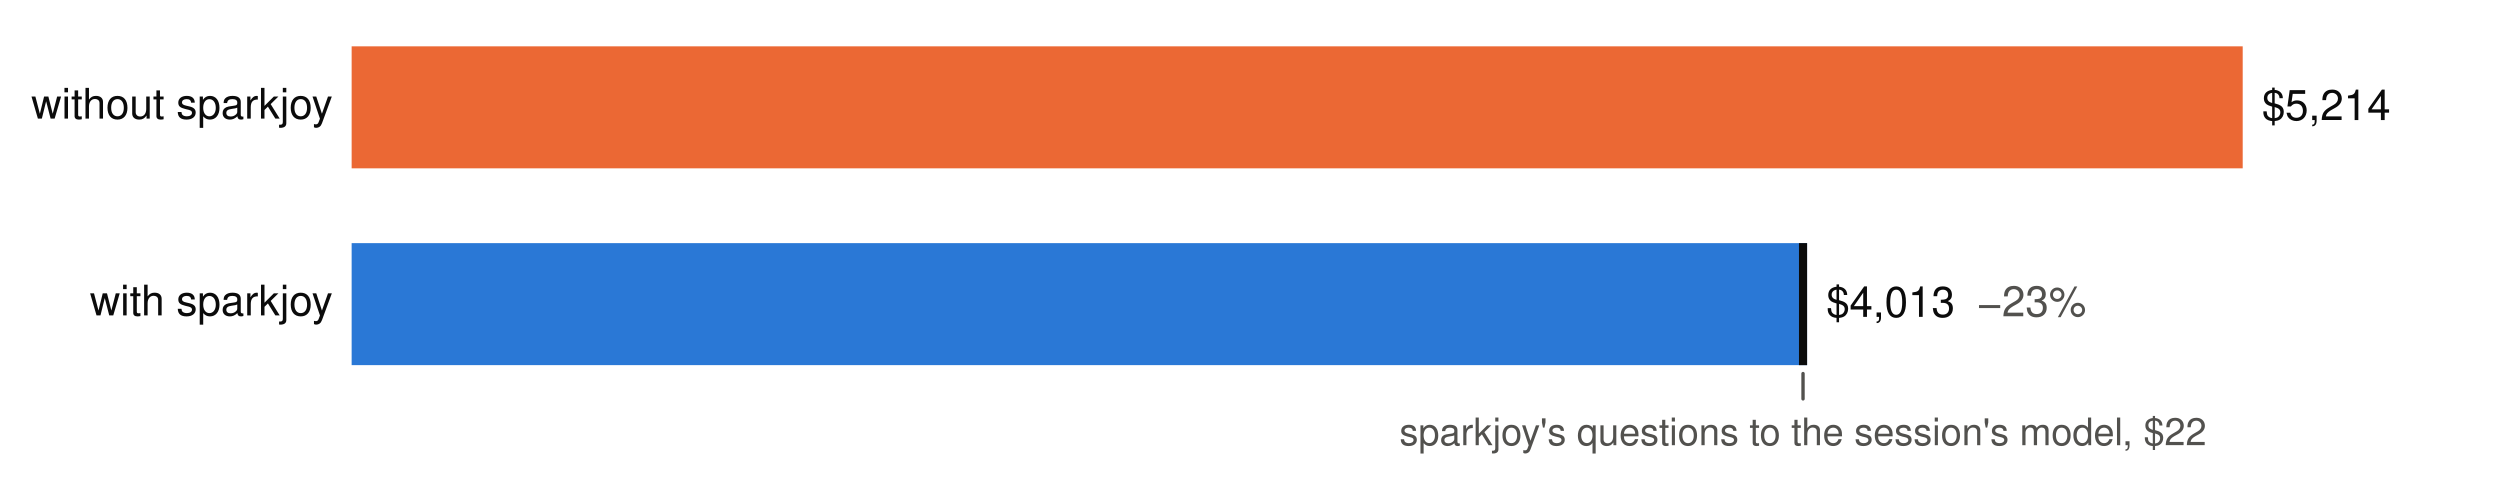
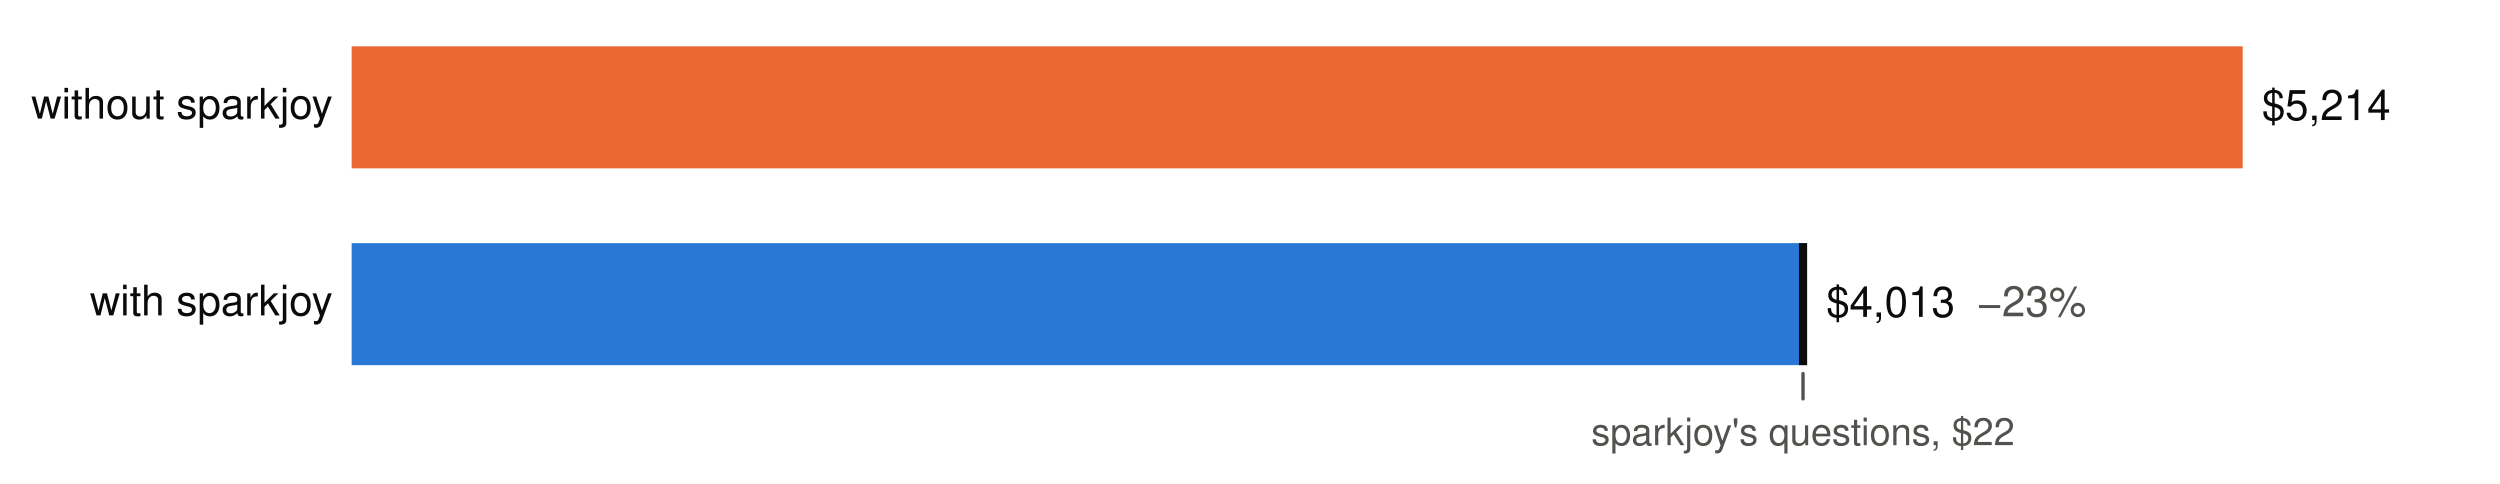
<svg xmlns="http://www.w3.org/2000/svg" width="592.779pt" height="114.689pt" viewBox="0 0 592.779 114.689" version="1.1">
  <defs>
    <style type="text/css">*{stroke-linejoin: round; stroke-linecap: butt}</style>
  </defs>
  <g id="figure_1">
    <g id="patch_1">
      <path d="M 0 114.689  L 592.779 114.689  L 592.779 0  L 0 0  L 0 114.689  z " style="fill: none" />
    </g>
    <g id="axes_1">
      <g id="patch_2">
        <path d="M 83.379 90.36  L 585.579 90.36  L 585.579 7.2  L 83.379 7.2  L 83.379 90.36  z " style="fill: none" />
      </g>
      <g id="matplotlib.axis_1" />
      <g id="matplotlib.axis_2" />
      <g id="patch_3">
        <path d="M 83.379 39.913  L 531.772 39.913  L 531.772 10.98  L 83.379 10.98  z " clip-path="url(#p7affcfe0d5)" style="fill: #eb6834" />
      </g>
      <g id="patch_4">
        <path d="M 83.379 86.58  L 428.481 86.58  L 428.481 57.647  L 83.379 57.647  z " clip-path="url(#p7affcfe0d5)" style="fill: #2a78d6" />
      </g>
      <g id="patch_5">
        <path d="M 426.557 86.58  L 428.481 86.58  L 428.481 57.647  L 426.557 57.647  z " clip-path="url(#p7affcfe0d5)" style="fill: #0b0b0b" />
      </g>
      <g id="text_1">
        <text style="font-size: 10px; font-family: 'Helvetica', 'Arial', 'DejaVu Sans'; text-anchor: end; fill: #0b0b0b" x="78.895" y="28.125" transform="rotate(-0 78.89531 28.12479)">without sparkjoy</text>
      </g>
      <g id="text_2">
        <text style="font-size: 10px; font-family: 'Helvetica', 'Arial', 'DejaVu Sans'; text-anchor: start; fill: #0b0b0b" x="536.256" y="28.474" transform="rotate(-0 536.256 28.4744)">$5,214</text>
      </g>
      <g id="text_3">
        <text style="font-size: 10px; font-family: 'Helvetica', 'Arial', 'DejaVu Sans'; text-anchor: end; fill: #0b0b0b" x="78.895" y="74.791" transform="rotate(-0 78.89531 74.79146)">with sparkjoy</text>
      </g>
      <g id="text_4">
        <text style="font-size: 10px; font-family: 'Helvetica', 'Arial', 'DejaVu Sans'; text-anchor: start; fill: #0b0b0b" x="432.965" y="75.141" transform="rotate(-0 432.9646 75.14107)">$4,013</text>
      </g>
      <g id="text_5">
        <text style="font-size: 10px; font-family: 'Helvetica', 'Arial', 'DejaVu Sans'; text-anchor: start; fill: #52514e" x="468.836" y="75.014" transform="rotate(-0 468.836 75.01372)">−23%</text>
      </g>
      <g id="patch_6">
        <path d="M 427.519 94.582  Q 427.519 91.579 427.519 88.577  " style="fill: none; stroke: #52514e; stroke-width: 0.8; stroke-linecap: round" />
      </g>
      <g id="text_6">
-         <text style="font-size: 9px; font-family: 'Helvetica', 'Arial', 'DejaVu Sans'; text-anchor: middle; fill: #52514e" x="427.519" y="105.559" transform="rotate(-0 427.5189 105.5592)">sparkjoy's questions to the session's model, $22</text>
+         <text style="font-size: 9px; font-family: 'Helvetica', 'Arial', 'DejaVu Sans'; text-anchor: middle; fill: #52514e" x="427.519" y="105.559" transform="rotate(-0 427.5189 105.5592)">sparkjoy's questions, $22</text>
      </g>
    </g>
  </g>
  <defs>
    <clipPath id="p7affcfe0d5">
      <rect x="83.379" y="7.2" width="502.2" height="83.16" />
    </clipPath>
  </defs>
</svg>
